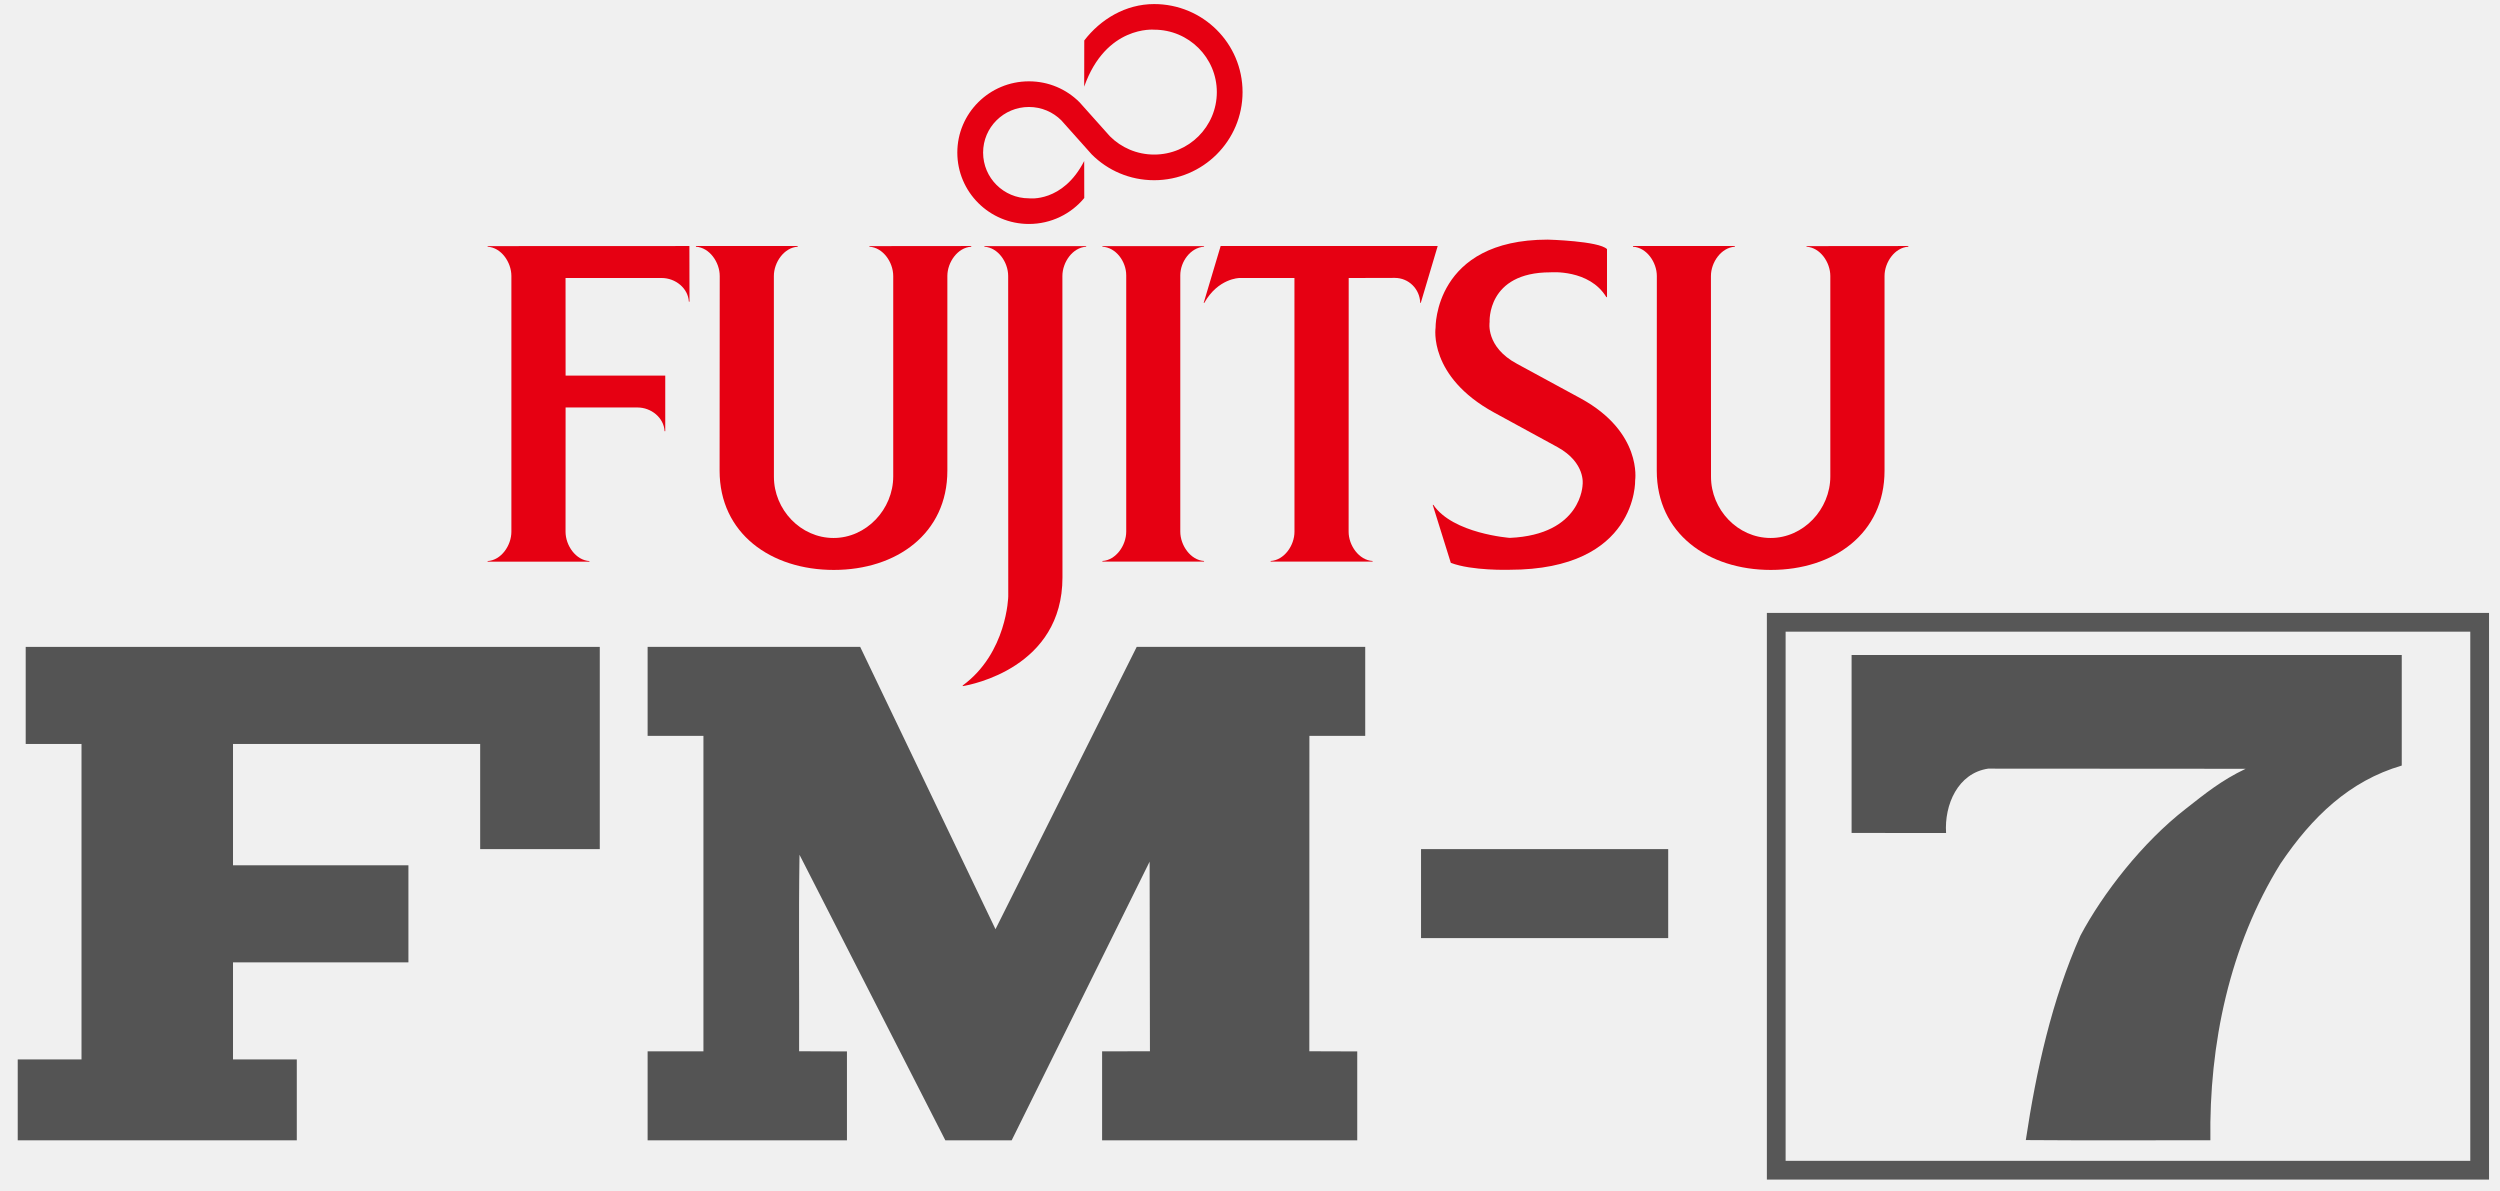
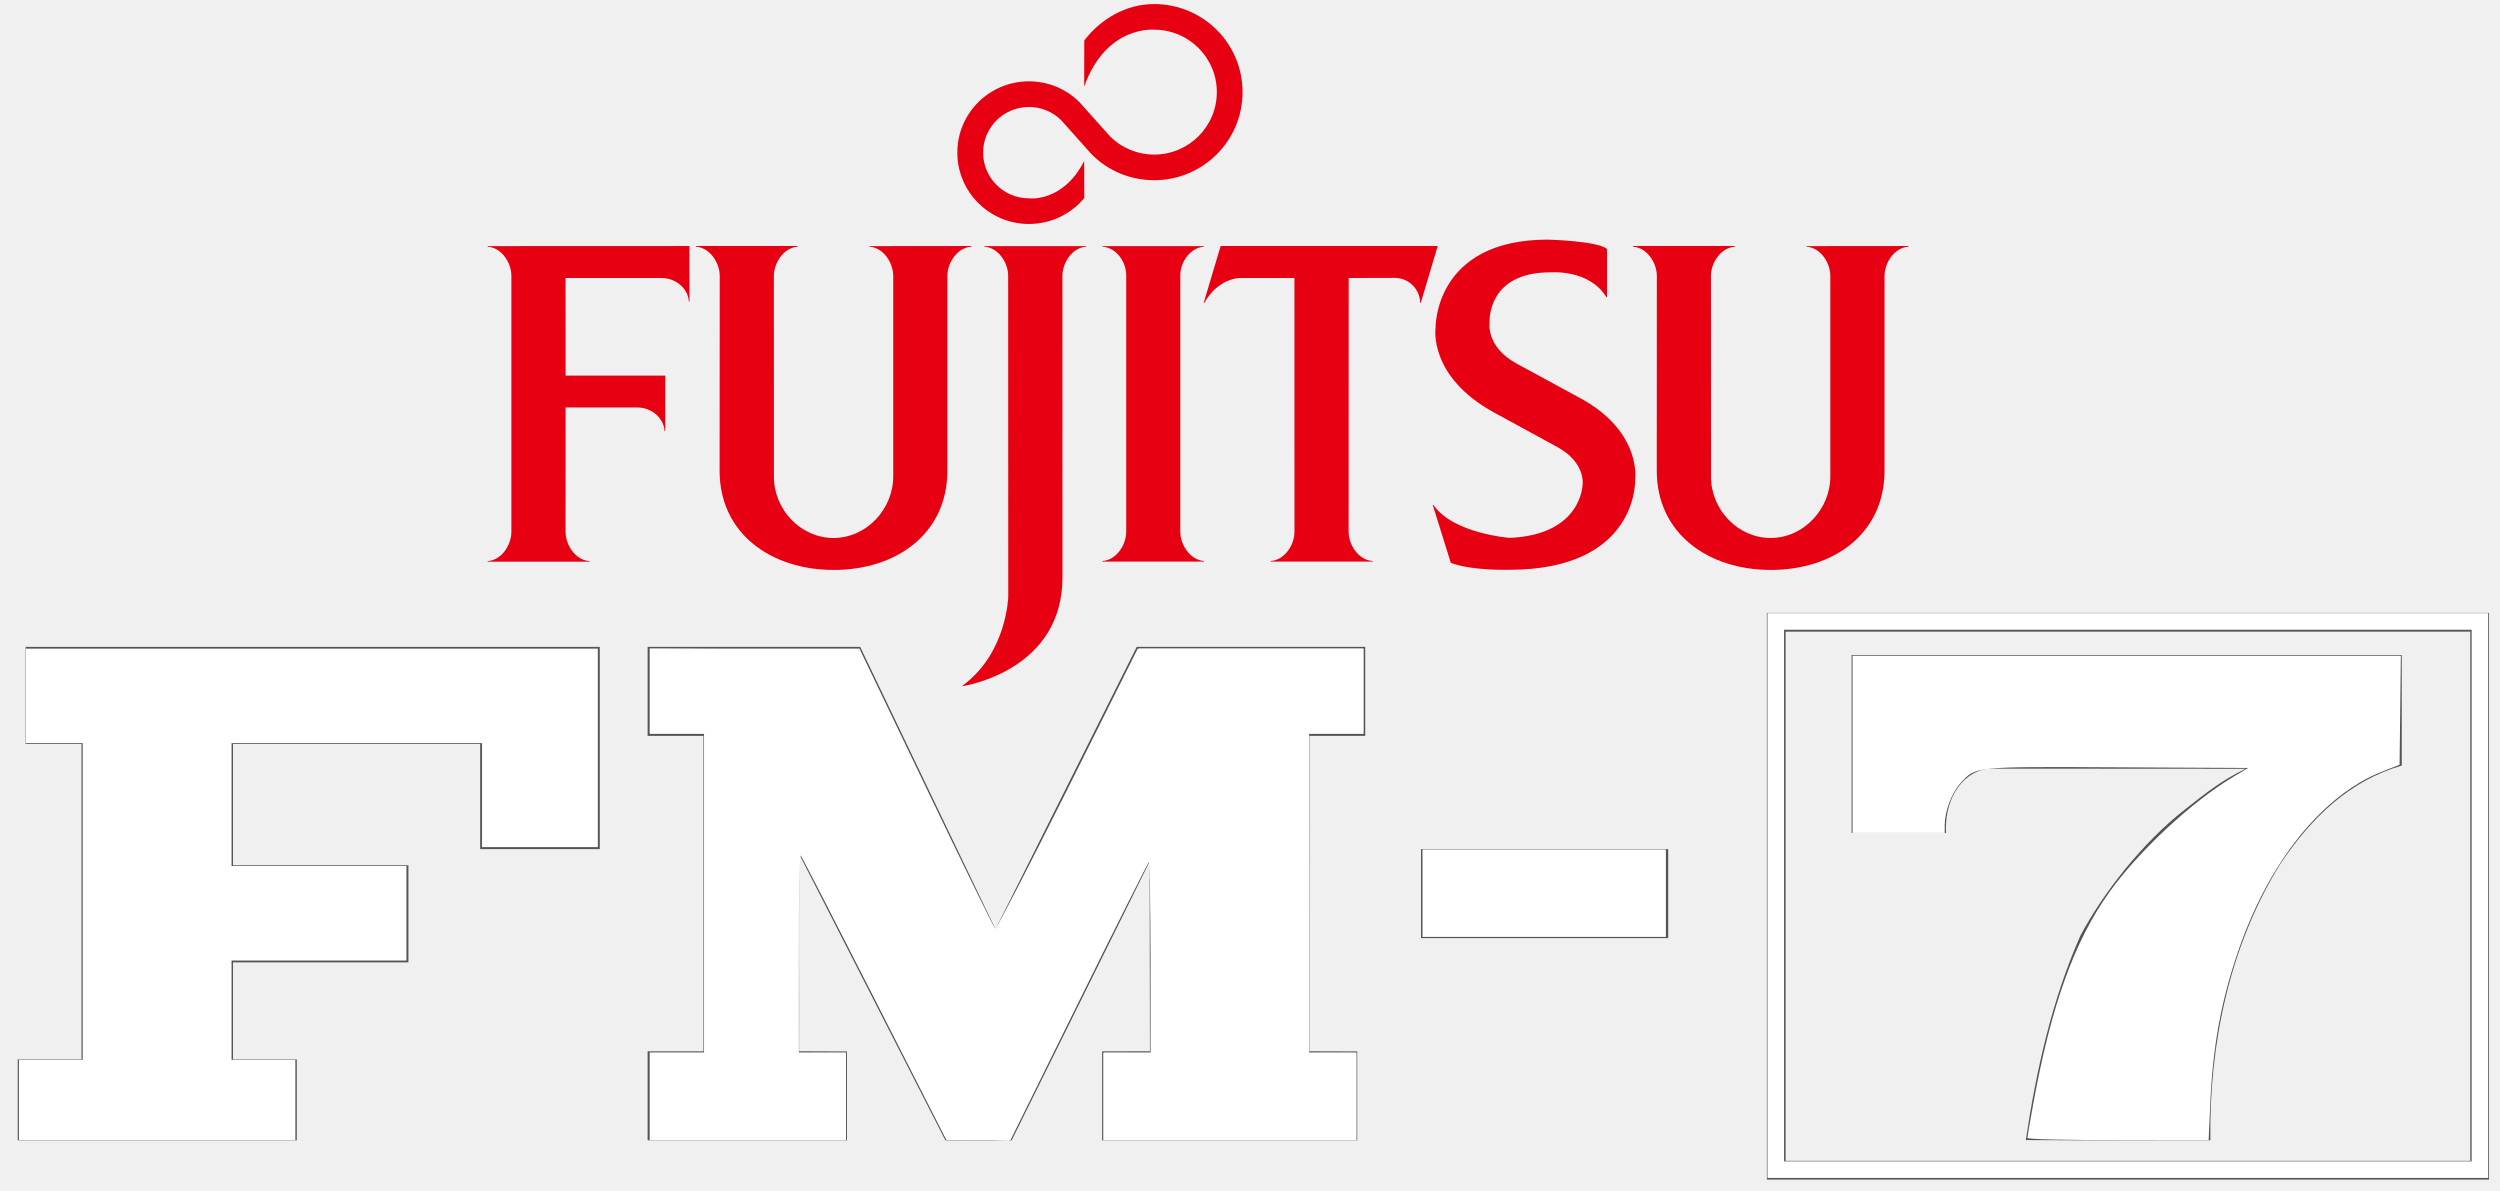
- <svg xmlns="http://www.w3.org/2000/svg" height="190.476" viewBox="0 0 400 190.476" width="400">
-   <g fill="#e60012" stroke-width="2.164" transform="matrix(.4564546 0 0 .4679877 -104.3685 -327.6346)">
-     <path d="m0 0h5.93c1.124 0 2.174-.821 2.231-1.909h.054v4.471h-8.215l-.004 7.848h7.926c1.129 0 2.18-.818 2.239-1.903h.052l-.008 4.474-16.633-.007v-.049c1.12-.061 1.96-1.247 1.96-2.355v-20.559c0-1.104-.84-2.295-1.96-2.358v-.048h8.392v.048c-1.121.063-1.968 1.254-1.968 2.358z" transform="matrix(4.252449 0 0 -4.252449 426.9062 839.4072)" />
-     <path d="m0 0c0-2.638 2.2-4.919 4.915-4.919 2.712 0 4.92 2.311 4.92 4.95v16.112c0 1.108-.843 2.294-1.966 2.355v.048l8.398.008v-.056c-1.121-.061-1.97-1.247-1.97-2.355v-15.656c0-5.039-4.178-7.975-9.36-7.975-5.191 0-9.414 2.936-9.414 7.975l.011 15.656c0 1.108-.847 2.294-1.962 2.355v.056h8.386v-.056c-1.118-.067-1.962-1.254-1.962-2.355z" transform="matrix(4.252449 0 0 -4.252449 499.9284 863.1048)" />
-     <path d="m0 0c-1.407 2.267-4.618 1.994-4.618 1.994-5.252 0-5.004-3.995-5.004-3.995s-.361-2.004 2.278-3.371l5.251-2.782c5.069-2.712 4.468-6.566 4.468-6.566s.229-7.2-10.372-7.2c0 0-3.08-.094-4.824.558l-1.492 4.663h.052c1.615-2.322 6.307-2.657 6.307-2.657 5.957.261 5.998 4.297 5.998 4.297s.268 1.738-2.064 2.997l-5.226 2.781c-5.456 2.907-4.831 6.822-4.831 6.822s-.129 7.083 9.25 7.083c0 0 4.21-.108 4.881-.763l0-3.861z" transform="matrix(4.252449 0 0 -4.252449 791.7195 801.679)" />
-     <path d="m0 0c.93-.91 2.228-1.469 3.645-1.469 2.855 0 5.166 2.246 5.166 5.022 0 2.768-2.311 5.018-5.166 5.018 0 0-3.977.367-5.767-4.581l.006 3.714c1.332 1.695 3.394 2.927 5.761 2.927 4.028 0 7.287-3.166 7.287-7.078 0-3.906-3.259-7.084-7.287-7.084-2.012 0-3.832.789-5.147 2.076l-2.506 2.739c-.687.667-1.632 1.073-2.668 1.073-2.087 0-3.779-1.64-3.779-3.666 0-2.034 1.692-3.678 3.779-3.678 0 0 2.791-.364 4.554 2.999l.006-2.974c-1.08-1.274-2.729-2.087-4.56-2.087-3.258 0-5.904 2.57-5.904 5.74 0 3.164 2.646 5.728 5.904 5.728 1.623 0 3.097-.634 4.167-1.68z" transform="matrix(4.252449 0 0 -4.252449 617.7135 746.6898)" />
-     <path d="m0 0c0 1.109-.844 2.245-1.963 2.302v.048h8.379v-.048c-1.112-.062-1.96-1.199-1.96-2.302v-20.603c0-1.106.848-2.296 1.96-2.362v-.047h-8.379v.047c1.119.066 1.963 1.256 1.963 2.362z" transform="matrix(4.252449 0 0 -4.252449 623.4238 794.2313)" />
-     <path d="m0 0c0 1.108.842 2.294 1.962 2.355v.049h-8.392v-.049c1.123-.061 1.961-1.247 1.961-2.355l.007-25.757s-.094-4.548-3.758-7.165l.009-.05c.723.118 8.217 1.501 8.217 8.74z" transform="matrix(4.252449 0 0 -4.252449 601.0486 794.4592)" />
-     <path d="m0 0h.05c1.136 1.977 2.888 2 2.888 2h4.543l.003-20.399c0-1.104-.845-2.286-1.964-2.352v-.047h8.403v.047c-1.128.066-1.976 1.256-1.976 2.352l.006 20.399 3.797.009c1.153 0 2.066-.894 2.099-2.009h.046l1.395 4.572h-17.891z" transform="matrix(4.252449 0 0 -4.252449 650.5748 803.6454)" />
-     <path d="m0 0c0-2.638 2.2-4.919 4.916-4.919 2.709 0 4.919 2.311 4.919 4.95v16.112c0 1.108-.844 2.294-1.962 2.355v.048l8.392.008v-.056c-1.113-.061-1.961-1.247-1.961-2.355v-15.656c0-5.039-4.18-7.975-9.37-7.975-5.181 0-9.405 2.936-9.405 7.975l.006 15.656c0 1.108-.845 2.294-1.966 2.355v.056h8.394v-.056c-1.124-.067-1.969-1.254-1.969-2.355z" transform="matrix(4.252449 0 0 -4.252449 828.4053 863.1048)" />
+ <svg xmlns="http://www.w3.org/2000/svg" height="190.476" viewBox="0 0 400 190.476" width="400" version="1.1" id="svg34">
+   <defs id="defs38" />
+   <g fill="#e60012" stroke-width="2.164" transform="matrix(.4564546 0 0 .4679877 -104.3685 -327.6346)" id="g18">
+     <path d="m0 0h5.93c1.124 0 2.174-.821 2.231-1.909h.054v4.471h-8.215l-.004 7.848h7.926c1.129 0 2.18-.818 2.239-1.903h.052l-.008 4.474-16.633-.007v-.049c1.12-.061 1.96-1.247 1.96-2.355v-20.559c0-1.104-.84-2.295-1.96-2.358v-.048h8.392v.048c-1.121.063-1.968 1.254-1.968 2.358z" transform="matrix(4.252449 0 0 -4.252449 426.9062 839.4072)" id="path2" />
+     <path d="m0 0c0-2.638 2.2-4.919 4.915-4.919 2.712 0 4.92 2.311 4.92 4.95v16.112c0 1.108-.843 2.294-1.966 2.355v.048l8.398.008v-.056c-1.121-.061-1.97-1.247-1.97-2.355v-15.656c0-5.039-4.178-7.975-9.36-7.975-5.191 0-9.414 2.936-9.414 7.975l.011 15.656c0 1.108-.847 2.294-1.962 2.355v.056h8.386v-.056c-1.118-.067-1.962-1.254-1.962-2.355z" transform="matrix(4.252449 0 0 -4.252449 499.9284 863.1048)" id="path4" />
+     <path d="m0 0c-1.407 2.267-4.618 1.994-4.618 1.994-5.252 0-5.004-3.995-5.004-3.995s-.361-2.004 2.278-3.371l5.251-2.782c5.069-2.712 4.468-6.566 4.468-6.566s.229-7.2-10.372-7.2c0 0-3.08-.094-4.824.558l-1.492 4.663h.052c1.615-2.322 6.307-2.657 6.307-2.657 5.957.261 5.998 4.297 5.998 4.297s.268 1.738-2.064 2.997l-5.226 2.781c-5.456 2.907-4.831 6.822-4.831 6.822s-.129 7.083 9.25 7.083c0 0 4.21-.108 4.881-.763l0-3.861z" transform="matrix(4.252449 0 0 -4.252449 791.7195 801.679)" id="path6" />
+     <path d="m0 0c.93-.91 2.228-1.469 3.645-1.469 2.855 0 5.166 2.246 5.166 5.022 0 2.768-2.311 5.018-5.166 5.018 0 0-3.977.367-5.767-4.581l.006 3.714c1.332 1.695 3.394 2.927 5.761 2.927 4.028 0 7.287-3.166 7.287-7.078 0-3.906-3.259-7.084-7.287-7.084-2.012 0-3.832.789-5.147 2.076l-2.506 2.739c-.687.667-1.632 1.073-2.668 1.073-2.087 0-3.779-1.64-3.779-3.666 0-2.034 1.692-3.678 3.779-3.678 0 0 2.791-.364 4.554 2.999l.006-2.974c-1.08-1.274-2.729-2.087-4.56-2.087-3.258 0-5.904 2.57-5.904 5.74 0 3.164 2.646 5.728 5.904 5.728 1.623 0 3.097-.634 4.167-1.68z" transform="matrix(4.252449 0 0 -4.252449 617.7135 746.6898)" id="path8" />
+     <path d="m0 0c0 1.109-.844 2.245-1.963 2.302v.048h8.379v-.048c-1.112-.062-1.96-1.199-1.96-2.302v-20.603c0-1.106.848-2.296 1.96-2.362v-.047h-8.379v.047c1.119.066 1.963 1.256 1.963 2.362z" transform="matrix(4.252449 0 0 -4.252449 623.4238 794.2313)" id="path10" />
+     <path d="m0 0c0 1.108.842 2.294 1.962 2.355v.049h-8.392v-.049c1.123-.061 1.961-1.247 1.961-2.355l.007-25.757s-.094-4.548-3.758-7.165l.009-.05c.723.118 8.217 1.501 8.217 8.74z" transform="matrix(4.252449 0 0 -4.252449 601.0486 794.4592)" id="path12" />
+     <path d="m0 0h.05c1.136 1.977 2.888 2 2.888 2h4.543l.003-20.399c0-1.104-.845-2.286-1.964-2.352v-.047h8.403v.047c-1.128.066-1.976 1.256-1.976 2.352l.006 20.399 3.797.009c1.153 0 2.066-.894 2.099-2.009h.046l1.395 4.572h-17.891z" transform="matrix(4.252449 0 0 -4.252449 650.5748 803.6454)" id="path14" />
+     <path d="m0 0c0-2.638 2.2-4.919 4.916-4.919 2.709 0 4.919 2.311 4.919 4.95v16.112c0 1.108-.844 2.294-1.962 2.355v.048l8.392.008v-.056c-1.113-.061-1.961-1.247-1.961-2.355v-15.656c0-5.039-4.18-7.975-9.37-7.975-5.181 0-9.405 2.936-9.405 7.975l.006 15.656c0 1.108-.845 2.294-1.966 2.355v.056h8.394v-.056c-1.124-.067-1.969-1.254-1.969-2.355z" transform="matrix(4.252449 0 0 -4.252449 828.4053 863.1048)" id="path16" />
  </g>
-   <g fill="#545454" transform="translate(4.797311 57.2341)">
-     <g fill="#545454" stroke-width=".778" transform="matrix(1.275732 0 0 1.294245 -16.63224 37.20873)">
-       <path d="m46.5 58v10h-35v-10h8v-39h-7v-12h72v25h-15v-13h-31v15h22v12h-22v12z" />
-       <path d="m97.5 57v-39h-7v-11h26.66l16.97 34.9 17.71-34.9h28.66v11h-7l-.01 38.99 6.01.02v10.99h-32v-11l6-.01-.04-23.44-17.3 34.45h-8.32l-18.29-35.3c-.12 7.76-.02 16.53-.05 24.29 2 .01 4 .01 6 .02v10.99h-25v-11z" />
-       <path d="m187.5 32h31v11h-31z" />
-       <path d="m258.63 22.05c-3.81.56-5.51 4.47-5.28 7.96l-11.85-.01v-22h69v13.67c-6.54 1.89-11.25 6.33-15.21 12.13-6.39 10.15-8.97 22.33-8.79 34.19-7.72 0-15.44.04-23.15-.02 1.32-8.64 3.25-17.28 6.85-25.28 2.8-5.19 7.76-11.52 13.26-15.71 2.37-1.83 4.415-3.48 7.46-4.91z" />
+   <g fill="#545454" transform="translate(4.797311 57.2341)" id="g32">
+     <g fill="#545454" stroke-width=".778" transform="matrix(1.275732 0 0 1.294245 -16.63224 37.20873)" id="g28">
+       <path d="m46.5 58v10h-35v-10h8v-39h-7v-12h72v25h-15v-13h-31v15h22v12h-22v12z" id="path20" />
+       <path d="m97.5 57v-39h-7v-11h26.66l16.97 34.9 17.71-34.9h28.66v11h-7l-.01 38.99 6.01.02v10.99h-32v-11l6-.01-.04-23.44-17.3 34.45h-8.32l-18.29-35.3c-.12 7.76-.02 16.53-.05 24.29 2 .01 4 .01 6 .02v10.99h-25v-11z" id="path22" />
+       <path d="m187.5 32h31v11h-31z" id="path24" />
+       <path d="m258.63 22.05c-3.81.56-5.51 4.47-5.28 7.96l-11.85-.01v-22h69v13.67c-6.54 1.89-11.25 6.33-15.21 12.13-6.39 10.15-8.97 22.33-8.79 34.19-7.72 0-15.44.04-23.15-.02 1.32-8.64 3.25-17.28 6.85-25.28 2.8-5.19 7.76-11.52 13.26-15.71 2.37-1.83 4.415-3.48 7.46-4.91z" id="path26" />
    </g>
-     <path d="m279.401 42.333h112.546v87.666h-112.546z" fill="none" opacity=".98" stroke="#545454" stroke-width="3" />
+     <path d="m279.401 42.333h112.546v87.666h-112.546z" fill="none" opacity=".98" stroke="#545454" stroke-width="3" id="path30" />
  </g>
+   <path style="fill:#ffffff;stroke-width:0.378" d="m 3.025,175.992 v -6.427 H 8.129 13.233 V 144.234 118.904 H 8.696 4.159 v -7.561 -7.561 H 49.905 95.652 v 15.879 15.879 h -9.263 -9.263 v -8.318 -8.318 H 57.089 37.051 v 9.83 9.83 h 13.989 13.989 v 7.561 7.561 H 51.04 37.051 v 7.94 7.94 h 5.104 5.104 v 6.427 6.427 H 25.142 3.025 Z" id="path929" />
+   <path style="fill:#ffffff;stroke-width:0.378" d="M 103.97,175.425 V 168.431 h 4.348 4.348 V 142.911 117.391 h -4.348 -4.348 v -6.805 -6.805 h 16.77 16.77 l 10.711,22.328 c 5.891,12.28 10.845,22.411 11.01,22.513 0.165,0.102 5.364,-9.946 11.554,-22.328 l 11.254,-22.513 h 18.054 18.054 v 6.805 6.805 h -4.348 -4.348 v 25.52 25.52 h 3.781 3.781 v 6.994 6.994 h -20.227 -20.227 v -6.994 -6.994 h 3.781 3.781 v -15.334 c 0,-8.434 -0.134,-15.252 -0.297,-15.151 -0.163,0.101 -5.213,10.149 -11.222,22.329 l -10.926,22.145 -5.129,-0.01 -5.129,-0.01 -11.484,-22.58 c -6.316,-12.419 -11.633,-22.741 -11.815,-22.939 -0.19,-0.206 -0.331,6.452 -0.331,15.595 V 168.431 h 3.781 3.781 v 6.994 6.994 h -15.69 -15.69 z" id="path968" />
+   <path style="fill:#ffffff;stroke-width:0.378" d="M 103.97,175.425 V 168.431 h 4.348 4.348 V 142.911 117.391 h -4.348 -4.348 v -6.809 -6.809 l 16.696,0.098 16.696,0.098 3.9,8.129 c 13.471,28.077 17.72,36.673 18.074,36.563 0.22,-0.069 5.469,-10.195 11.665,-22.502 l 11.266,-22.378 h 17.94 17.94 v 6.805 6.805 h -4.348 -4.348 v 25.52 25.52 h 3.781 3.781 v 6.994 6.994 h -20.227 -20.227 v -6.994 -6.994 h 3.781 3.781 v -15.312 c 0,-8.422 -0.142,-15.312 -0.316,-15.312 -0.174,0 -5.293,10.062 -11.377,22.361 l -11.061,22.361 -4.961,-0.262 c -2.729,-0.144 -4.981,-0.296 -5.004,-0.338 -0.024,-0.042 -5.219,-10.242 -11.544,-22.666 -6.326,-12.424 -11.629,-22.59 -11.785,-22.59 -0.156,0 -0.284,7.146 -0.284,15.879 V 168.431 h 3.781 3.781 v 6.994 6.994 h -15.69 -15.69 z" id="path1007" />
+   <path style="fill:#ffffff;stroke-width:0.378" d="m 227.599,142.911 v -6.994 h 19.471 19.471 v 6.994 6.994 h -19.471 -19.471 z" id="path1046" />
+   <path style="fill:#ffffff;stroke-width:0.378" d="m 324.386,182.067 c 0,-0.194 0.431,-2.704 0.957,-5.577 2.879,-15.712 6.555,-25.913 12.168,-33.764 4.697,-6.57 13.232,-14.508 19.82,-18.432 l 2.385,-1.421 -20.784,-0.103 c -23.304,-0.116 -22.813,-0.166 -25.276,2.56 -1.388,1.536 -2.503,4.515 -2.503,6.685 v 1.255 h -7.372 -7.372 v -14.178 -14.178 h 43.863 43.863 l -0.101,8.724 -0.101,8.724 -2.684,1.044 c -9.615,3.74 -18.244,14.469 -23.137,28.767 -2.769,8.092 -4.072,15.255 -4.486,24.669 l -0.245,5.577 h -14.497 c -8.723,0 -14.497,-0.141 -14.497,-0.353 z" id="path1085" />
+   <path style="fill:#ffffff;stroke-width:0.378" d="M 282.798,143.289 V 98.11 h 57.656 57.656 v 45.18 45.18 h -57.656 -57.656 z m 112.665,0 v -42.533 h -55.009 -55.009 v 42.533 42.533 h 55.009 55.009 z" id="path1163" />
</svg>
